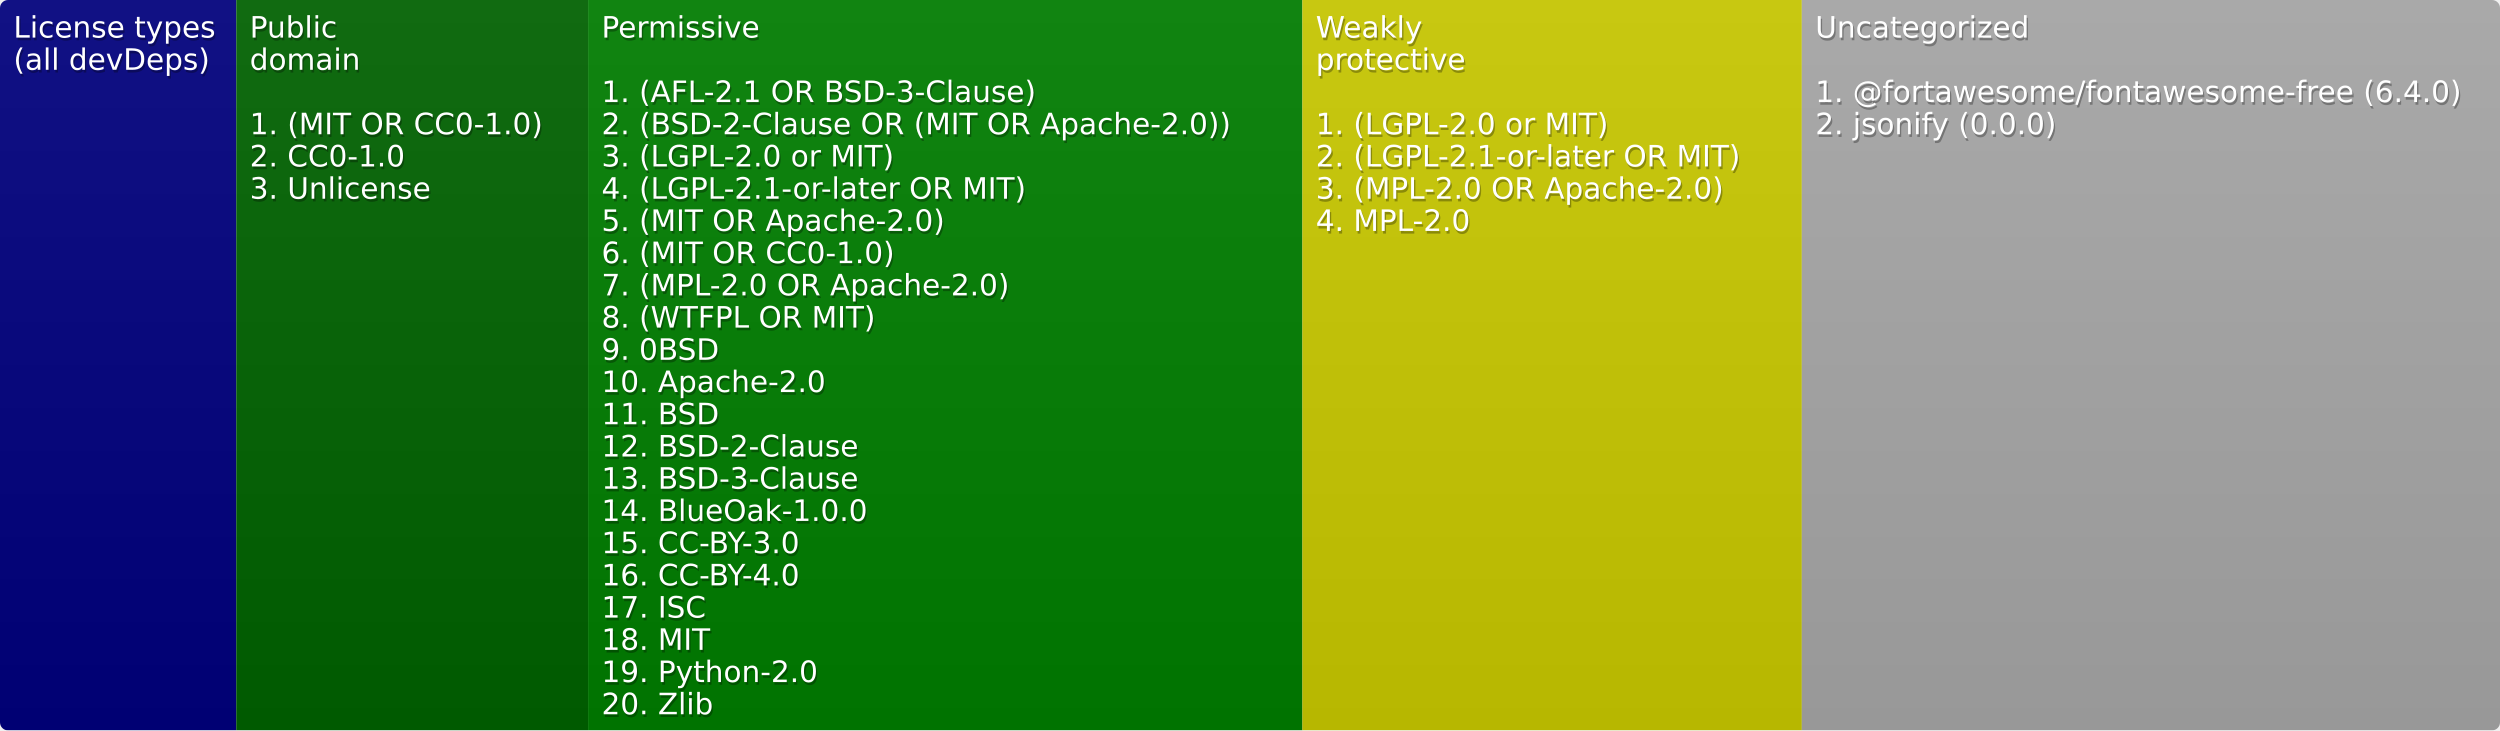
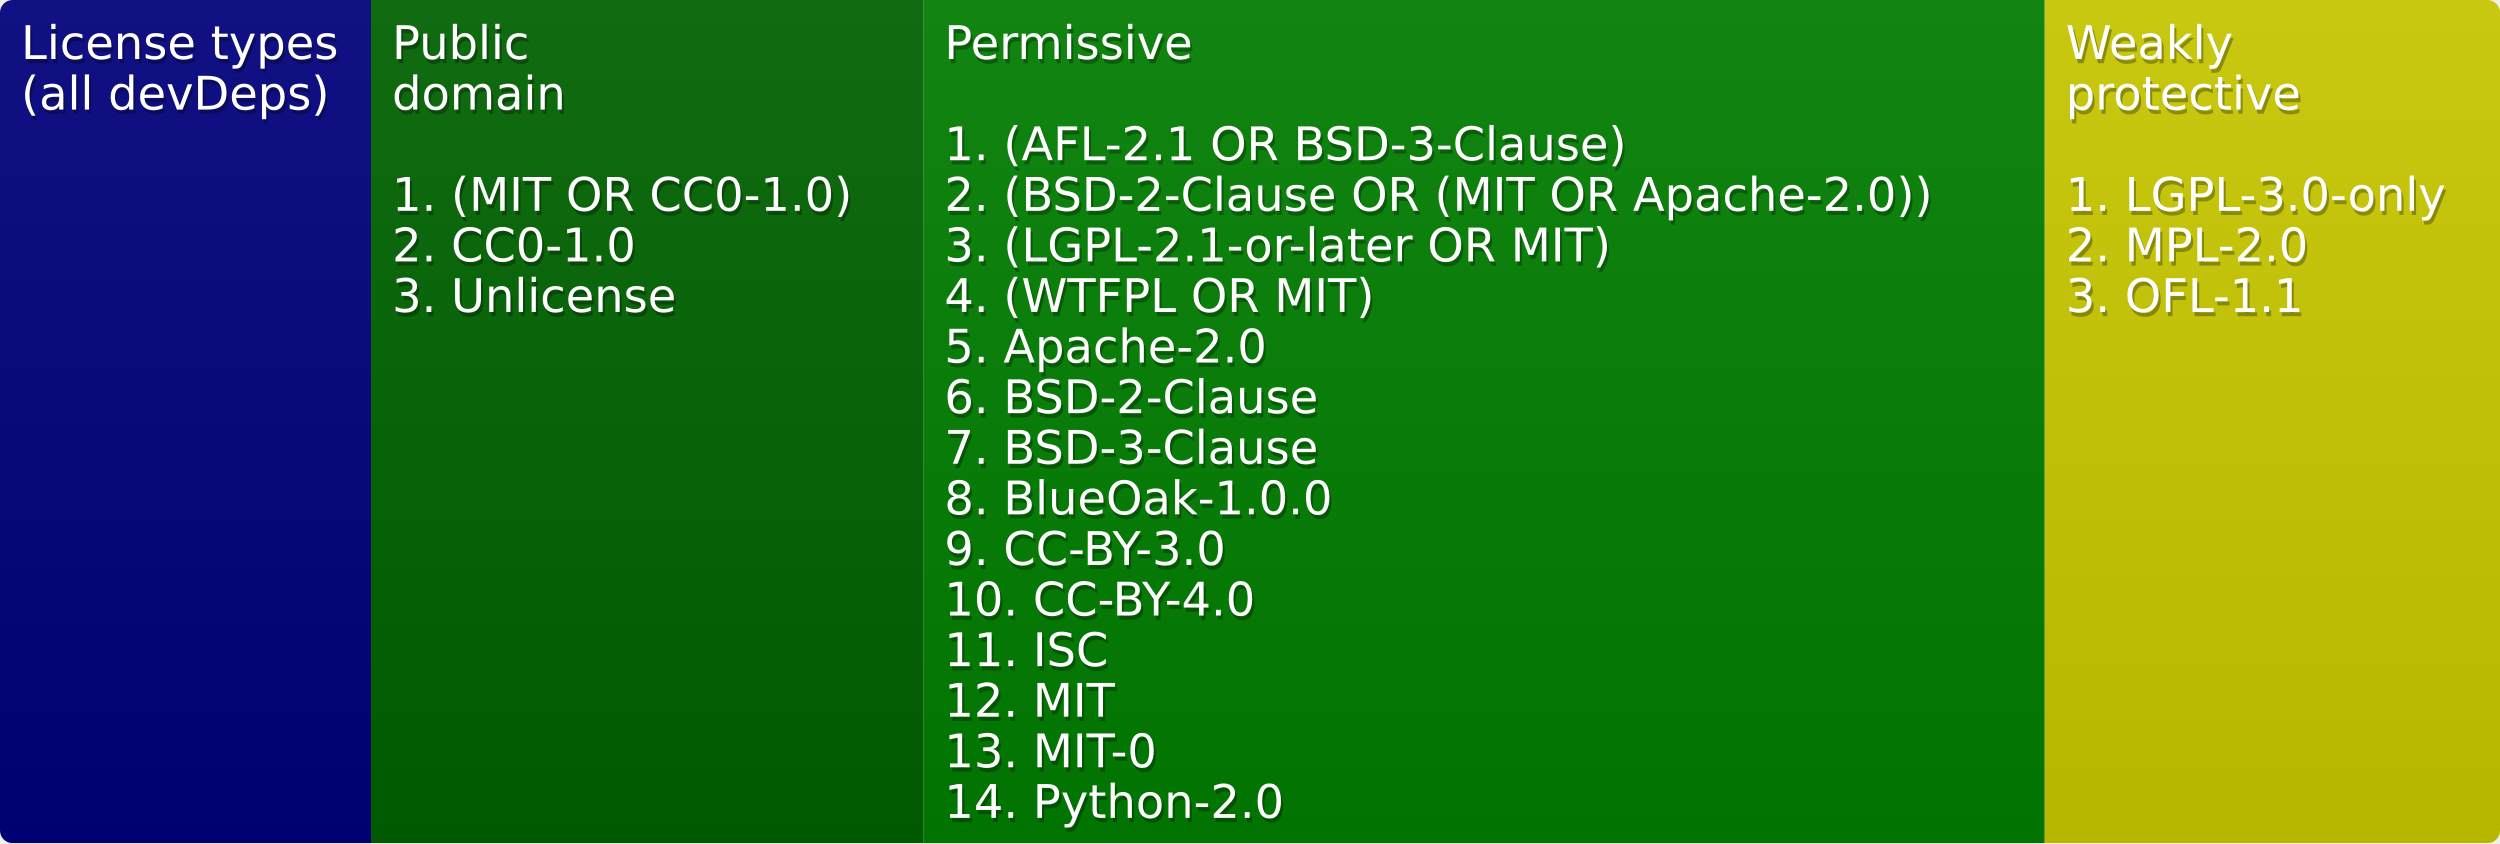
- <svg xmlns="http://www.w3.org/2000/svg" width="931" height="272">
+ <svg xmlns="http://www.w3.org/2000/svg" width="593" height="200">
  <defs>
    <style>text{font-size:11px;font-family:Verdana,DejaVu Sans,Geneva,sans-serif}text.shadow{fill:#010101;fill-opacity:.3}text.high{fill:#fff}</style>
    <linearGradient id="smooth" x2="0" y2="100%">
      <stop offset="0" stop-color="#aaa" stop-opacity=".1" />
      <stop offset="1" stop-opacity=".1" />
    </linearGradient>
    <mask id="round">
      <rect width="100%" height="100%" rx="3" fill="#fff" />
    </mask>
  </defs>
  <g id="bg" mask="url(#round)">
-     <path fill="navy" d="M0 0h88v272H0z" />
-     <path fill="#006400" d="M88 0h131v272H88z" />
-     <path fill="green" d="M219 0h266v272H219z" />
-     <path fill="#cc0" d="M485 0h186v272H485z" />
-     <path fill="#a9a9a9" d="M671 0h260v272H671z" />
-     <path fill="url(#smooth)" d="M0 0h931v272H0z" />
+     <path fill="navy" d="M0 0h88v200H0z" />
+     <path fill="#006400" d="M88 0h131v200H88z" />
+     <path fill="green" d="M219 0h266v200H219z" />
+     <path fill="#cc0" d="M485 0h108v200H485z" />
+     <path fill="url(#smooth)" d="M0 0h593v200H0z" />
  </g>
  <g id="fg">
    <text class="shadow" x="5.5" y="15">License types</text>
    <text class="high" x="5" y="14">License types</text>
    <text class="shadow" x="5.5" y="27">(all devDeps)</text>
    <text class="high" x="5" y="26">(all devDeps)</text>
    <text class="shadow" x="93.5" y="15">Public</text>
    <text class="high" x="93" y="14">Public</text>
    <text class="shadow" x="93.5" y="27">domain</text>
    <text class="high" x="93" y="26">domain</text>
    <text class="shadow" x="93.5" y="51">1. (MIT OR CC0-1.0)</text>
    <text class="high" x="93" y="50">1. (MIT OR CC0-1.0)</text>
    <text class="shadow" x="93.5" y="63">2. CC0-1.0</text>
    <text class="high" x="93" y="62">2. CC0-1.0</text>
    <text class="shadow" x="93.5" y="75">3. Unlicense</text>
    <text class="high" x="93" y="74">3. Unlicense</text>
    <text class="shadow" x="224.5" y="15">Permissive</text>
    <text class="high" x="224" y="14">Permissive</text>
    <text class="shadow" x="224.5" y="39">1. (AFL-2.1 OR BSD-3-Clause)</text>
    <text class="high" x="224" y="38">1. (AFL-2.1 OR BSD-3-Clause)</text>
    <text class="shadow" x="224.5" y="51">2. (BSD-2-Clause OR (MIT OR Apache-2.0))</text>
    <text class="high" x="224" y="50">2. (BSD-2-Clause OR (MIT OR Apache-2.0))</text>
-     <text class="shadow" x="224.5" y="63">3. (LGPL-2.0 or MIT)</text>
-     <text class="high" x="224" y="62">3. (LGPL-2.0 or MIT)</text>
-     <text class="shadow" x="224.5" y="75">4. (LGPL-2.1-or-later OR MIT)</text>
-     <text class="high" x="224" y="74">4. (LGPL-2.1-or-later OR MIT)</text>
-     <text class="shadow" x="224.5" y="87">5. (MIT OR Apache-2.0)</text>
-     <text class="high" x="224" y="86">5. (MIT OR Apache-2.0)</text>
-     <text class="shadow" x="224.5" y="99">6. (MIT OR CC0-1.0)</text>
-     <text class="high" x="224" y="98">6. (MIT OR CC0-1.0)</text>
-     <text class="shadow" x="224.5" y="111">7. (MPL-2.0 OR Apache-2.0)</text>
-     <text class="high" x="224" y="110">7. (MPL-2.0 OR Apache-2.0)</text>
-     <text class="shadow" x="224.5" y="123">8. (WTFPL OR MIT)</text>
-     <text class="high" x="224" y="122">8. (WTFPL OR MIT)</text>
-     <text class="shadow" x="224.5" y="135">9. 0BSD</text>
-     <text class="high" x="224" y="134">9. 0BSD</text>
-     <text class="shadow" x="224.5" y="147">10. Apache-2.0</text>
-     <text class="high" x="224" y="146">10. Apache-2.0</text>
-     <text class="shadow" x="224.5" y="159">11. BSD</text>
-     <text class="high" x="224" y="158">11. BSD</text>
-     <text class="shadow" x="224.5" y="171">12. BSD-2-Clause</text>
-     <text class="high" x="224" y="170">12. BSD-2-Clause</text>
-     <text class="shadow" x="224.5" y="183">13. BSD-3-Clause</text>
-     <text class="high" x="224" y="182">13. BSD-3-Clause</text>
-     <text class="shadow" x="224.5" y="195">14. BlueOak-1.0.0</text>
-     <text class="high" x="224" y="194">14. BlueOak-1.0.0</text>
-     <text class="shadow" x="224.5" y="207">15. CC-BY-3.0</text>
-     <text class="high" x="224" y="206">15. CC-BY-3.0</text>
-     <text class="shadow" x="224.5" y="219">16. CC-BY-4.0</text>
-     <text class="high" x="224" y="218">16. CC-BY-4.0</text>
-     <text class="shadow" x="224.5" y="231">17. ISC</text>
-     <text class="high" x="224" y="230">17. ISC</text>
-     <text class="shadow" x="224.5" y="243">18. MIT</text>
-     <text class="high" x="224" y="242">18. MIT</text>
-     <text class="shadow" x="224.5" y="255">19. Python-2.0</text>
-     <text class="high" x="224" y="254">19. Python-2.0</text>
-     <text class="shadow" x="224.5" y="267">20. Zlib</text>
-     <text class="high" x="224" y="266">20. Zlib</text>
+     <text class="shadow" x="224.5" y="63">3. (LGPL-2.1-or-later OR MIT)</text>
+     <text class="high" x="224" y="62">3. (LGPL-2.1-or-later OR MIT)</text>
+     <text class="shadow" x="224.5" y="75">4. (WTFPL OR MIT)</text>
+     <text class="high" x="224" y="74">4. (WTFPL OR MIT)</text>
+     <text class="shadow" x="224.5" y="87">5. Apache-2.0</text>
+     <text class="high" x="224" y="86">5. Apache-2.0</text>
+     <text class="shadow" x="224.5" y="99">6. BSD-2-Clause</text>
+     <text class="high" x="224" y="98">6. BSD-2-Clause</text>
+     <text class="shadow" x="224.5" y="111">7. BSD-3-Clause</text>
+     <text class="high" x="224" y="110">7. BSD-3-Clause</text>
+     <text class="shadow" x="224.5" y="123">8. BlueOak-1.0.0</text>
+     <text class="high" x="224" y="122">8. BlueOak-1.0.0</text>
+     <text class="shadow" x="224.5" y="135">9. CC-BY-3.0</text>
+     <text class="high" x="224" y="134">9. CC-BY-3.0</text>
+     <text class="shadow" x="224.5" y="147">10. CC-BY-4.0</text>
+     <text class="high" x="224" y="146">10. CC-BY-4.0</text>
+     <text class="shadow" x="224.5" y="159">11. ISC</text>
+     <text class="high" x="224" y="158">11. ISC</text>
+     <text class="shadow" x="224.5" y="171">12. MIT</text>
+     <text class="high" x="224" y="170">12. MIT</text>
+     <text class="shadow" x="224.5" y="183">13. MIT-0</text>
+     <text class="high" x="224" y="182">13. MIT-0</text>
+     <text class="shadow" x="224.5" y="195">14. Python-2.0</text>
+     <text class="high" x="224" y="194">14. Python-2.0</text>
    <text class="shadow" x="490.5" y="15">Weakly</text>
    <text class="high" x="490" y="14">Weakly</text>
    <text class="shadow" x="490.5" y="27">protective</text>
    <text class="high" x="490" y="26">protective</text>
-     <text class="shadow" x="490.5" y="51">1. (LGPL-2.0 or MIT)</text>
-     <text class="high" x="490" y="50">1. (LGPL-2.0 or MIT)</text>
-     <text class="shadow" x="490.5" y="63">2. (LGPL-2.1-or-later OR MIT)</text>
-     <text class="high" x="490" y="62">2. (LGPL-2.1-or-later OR MIT)</text>
-     <text class="shadow" x="490.5" y="75">3. (MPL-2.0 OR Apache-2.0)</text>
-     <text class="high" x="490" y="74">3. (MPL-2.0 OR Apache-2.0)</text>
-     <text class="shadow" x="490.5" y="87">4. MPL-2.0</text>
-     <text class="high" x="490" y="86">4. MPL-2.0</text>
-     <text class="shadow" x="676.5" y="15">Uncategorized</text>
-     <text class="high" x="676" y="14">Uncategorized</text>
-     <text class="shadow" x="676.5" y="39">1. @fortawesome/fontawesome-free (6.4.0)</text>
-     <text class="high" x="676" y="38">1. @fortawesome/fontawesome-free (6.4.0)</text>
-     <text class="shadow" x="676.5" y="51">2. jsonify (0.0.0)</text>
-     <text class="high" x="676" y="50">2. jsonify (0.0.0)</text>
+     <text class="shadow" x="490.5" y="51">1. LGPL-3.0-only</text>
+     <text class="high" x="490" y="50">1. LGPL-3.0-only</text>
+     <text class="shadow" x="490.5" y="63">2. MPL-2.0</text>
+     <text class="high" x="490" y="62">2. MPL-2.0</text>
+     <text class="shadow" x="490.5" y="75">3. OFL-1.1</text>
+     <text class="high" x="490" y="74">3. OFL-1.1</text>
  </g>
</svg>
